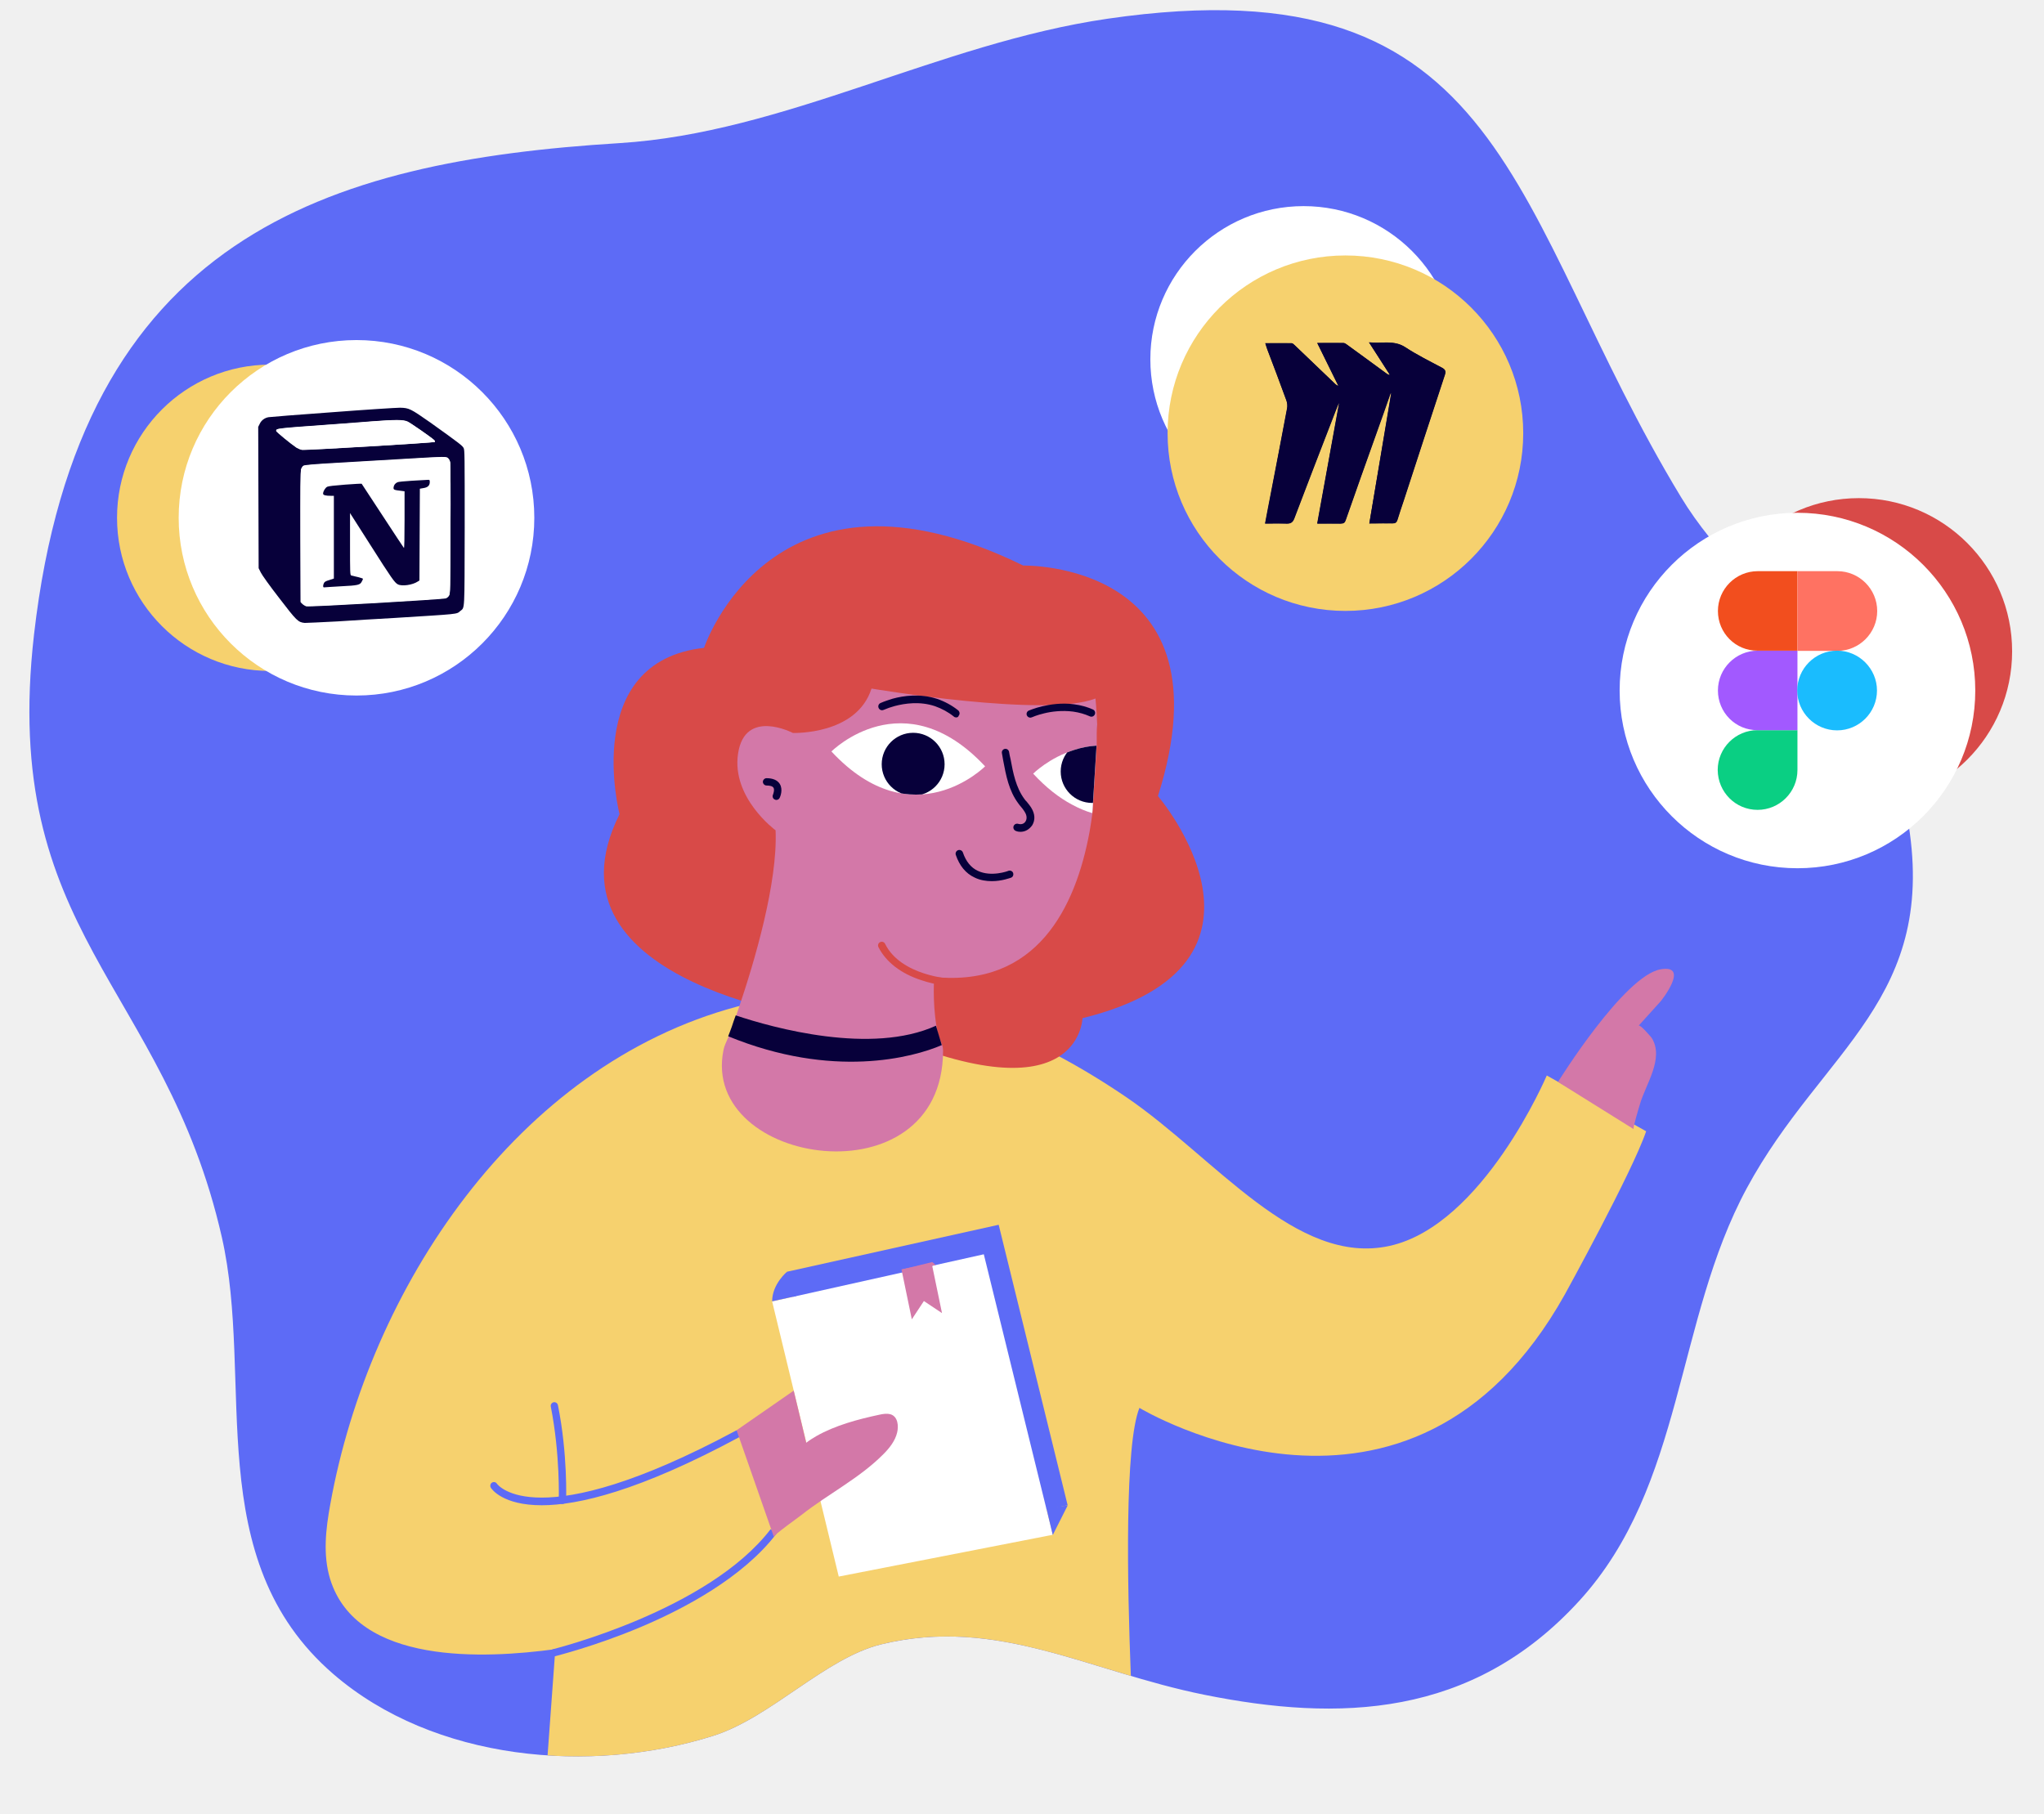
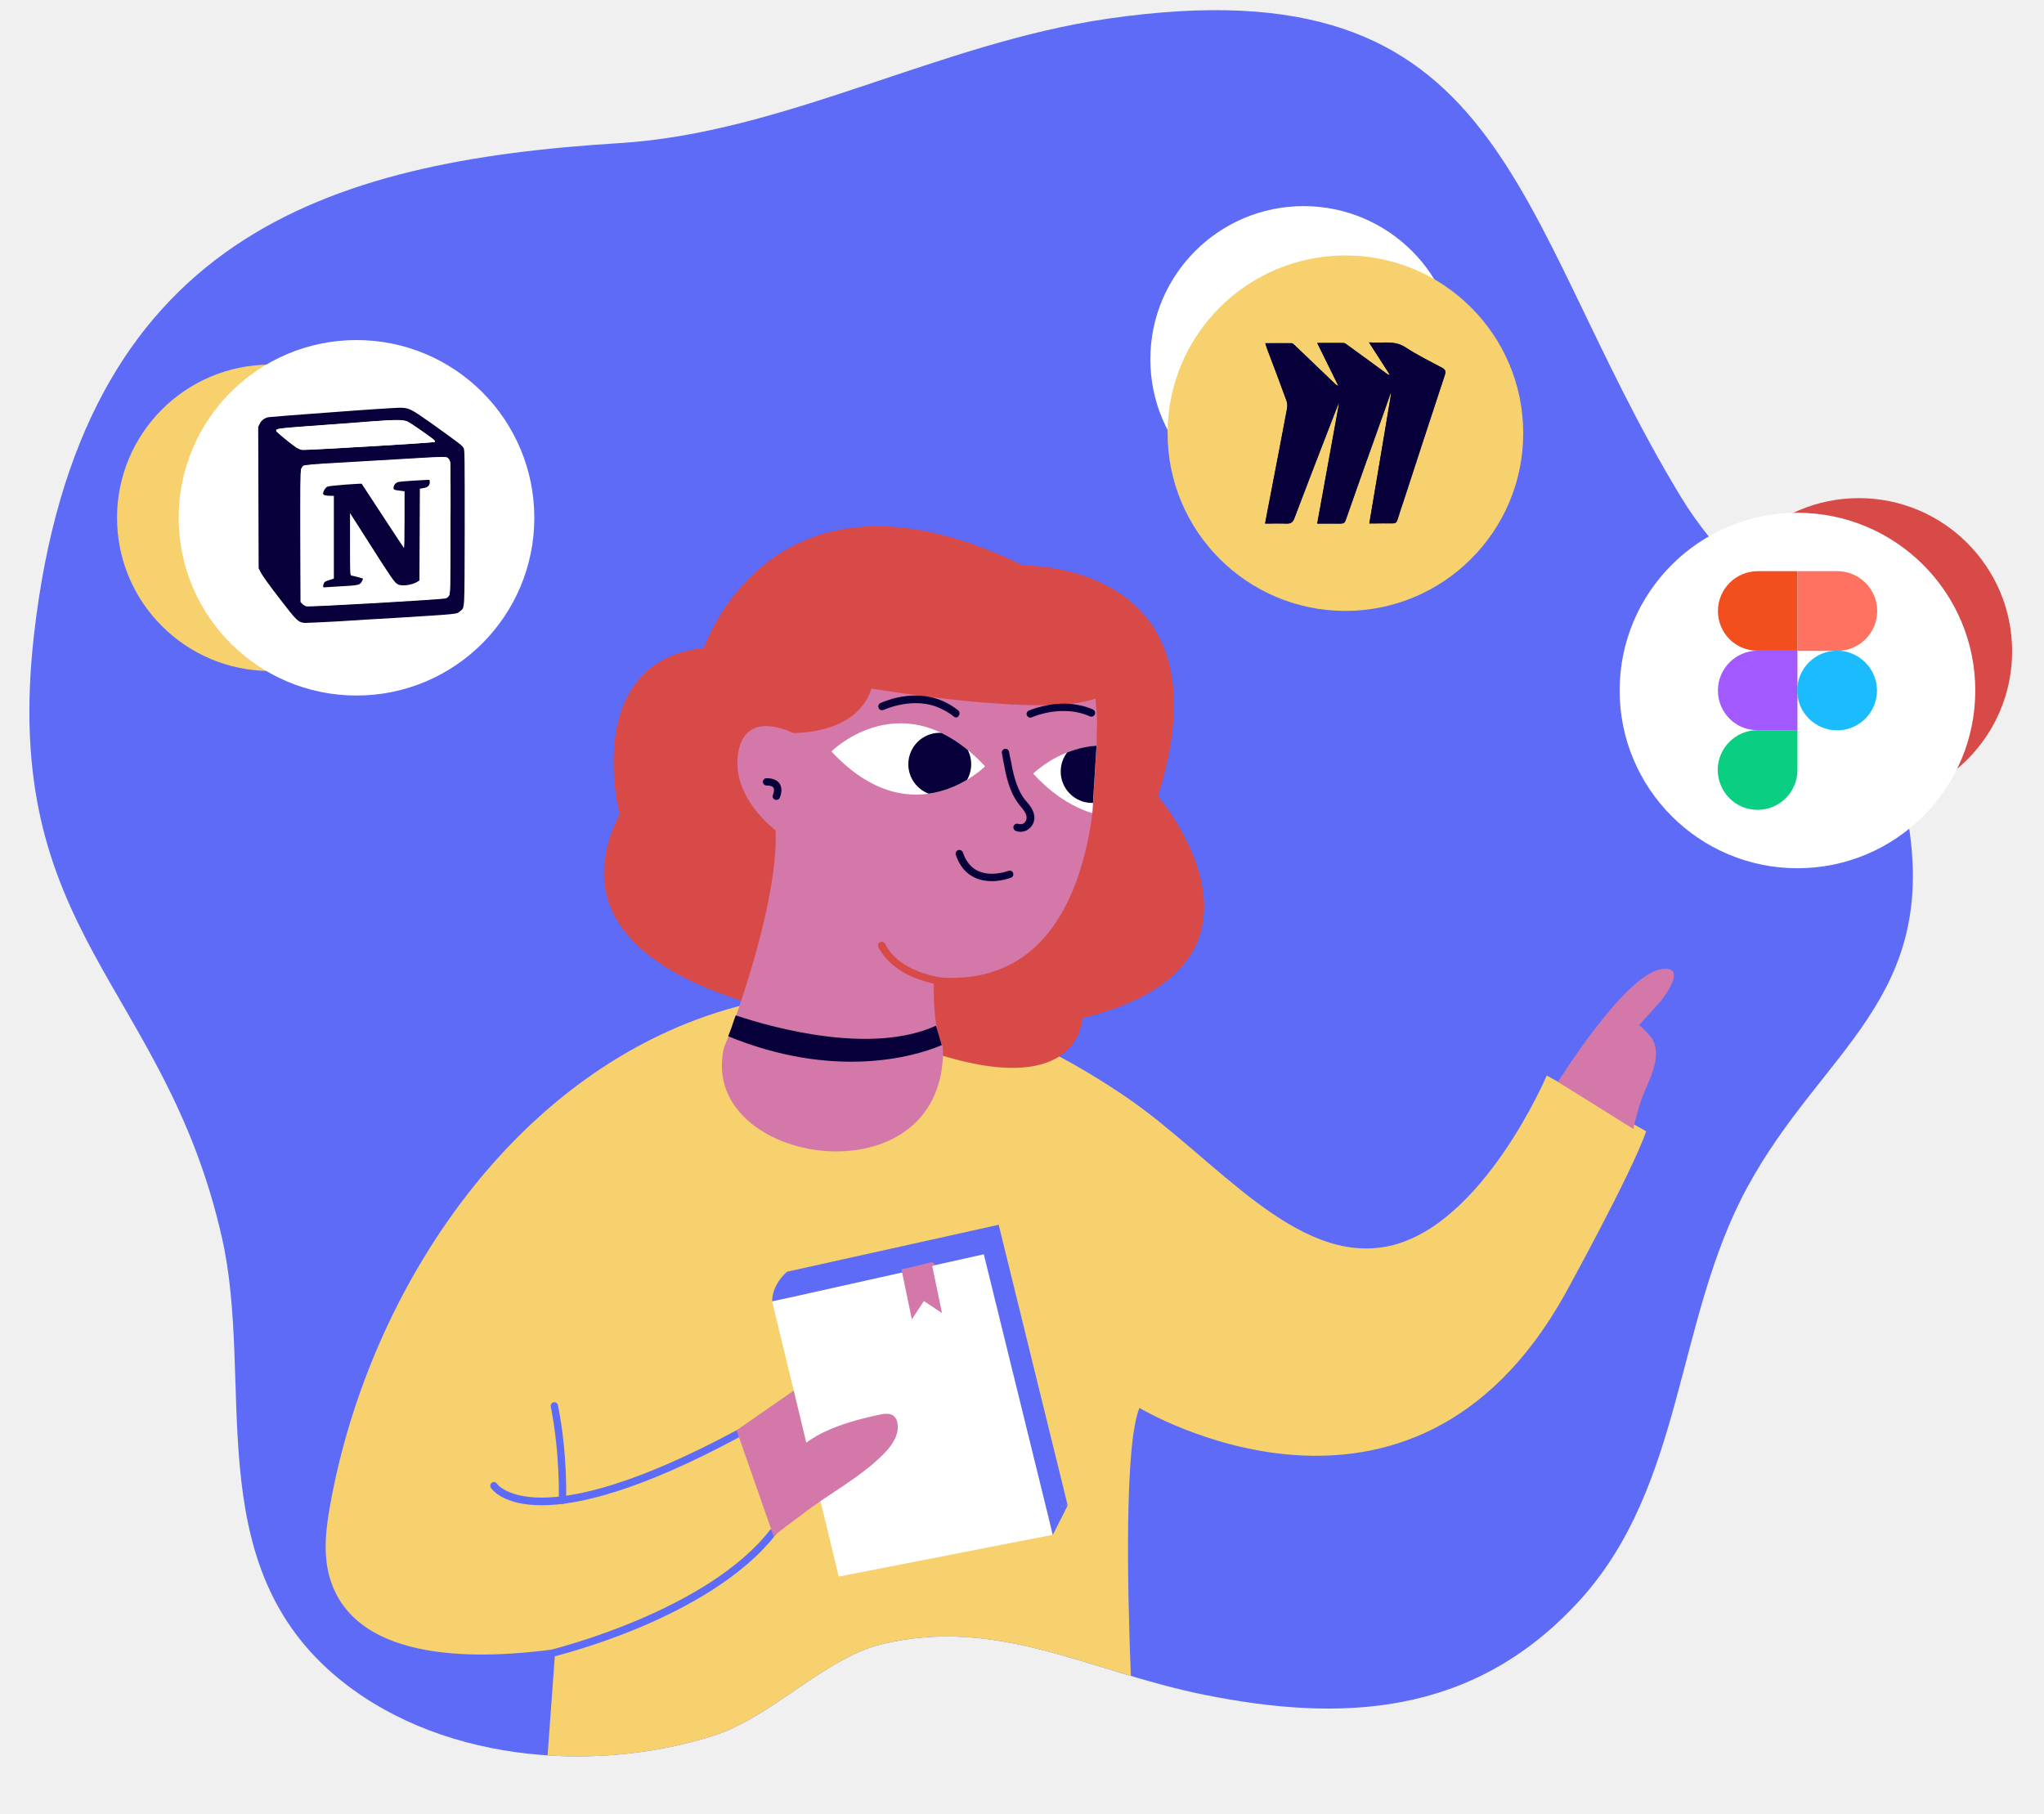
<svg xmlns="http://www.w3.org/2000/svg" width="818" height="726" viewBox="-10 0 840 750" fill="none">
  <g>
    <path id="blob" d="M1.55 262.312C-12.607 386.167 55.393 406.853 79.189 511.538C92.758 571.184 70.06 644.506 125.327 692.223C166.901 728.103 231.637 733.796 282.447 717.705C306.182 710.186 328.632 685.508 351.933 679.876C400.021 668.272 437.417 691.093 485.396 700.763C540.709 711.888 596.069 710.526 640.474 661.82C683.796 614.32 680.006 546.165 709.681 491.239C740.75 433.744 789.673 413.228 775.933 337.414C764.995 277.119 710.408 251.682 682.466 205.575C611.015 87.739 611.882 -16.544 445.339 7.748C375.667 17.913 311.705 54.984 243.581 59.177C122.449 66.681 20.333 97.997 1.55 262.312Z" fill="#5D6BF6" />
    <path d="M292.272 416.188C357.32 398.818 416.844 428.925 453.289 453.777C489.823 478.719 523.327 523.702 562 515.15C600.66 506.602 626.941 444.734 626.959 444.692L668.038 467.762C662.338 484.588 634.475 535.137 634.444 535.192C570.497 649.687 458.658 582.203 458.546 582.136C452.42 597.447 453.492 654.653 455.001 692.966C420.422 682.708 389.427 670.828 351.933 679.876C328.632 685.508 306.182 710.186 282.447 717.705C261.124 724.458 237.348 727.373 213.86 725.831L217.065 681.9C188.015 685.82 134.996 688.67 123.946 652.861C120.917 642.885 122.165 632.196 124.036 621.952C140.076 532.877 201.025 440.594 292.272 416.188Z" fill="#F6D16E" />
    <path d="M631.594 447.364C631.594 447.364 658.95 403.272 674.098 400.778C686.306 398.729 674.098 413.961 674.098 413.961L664.92 424.116C665.544 423.403 670.088 428.837 670.355 429.193C675.613 437.655 667.771 448.433 665.454 456.628C665.187 457.519 662.425 466.516 662.87 466.872C662.87 466.872 631.594 447.364 631.594 447.364Z" fill="#D378A8" />
    <path d="M347.429 425.095C347.429 425.095 337.805 428.391 331.122 422.067C331.122 422.067 207.975 407.815 243.618 336.643C243.618 336.643 227.312 273.577 278.548 267.877C278.548 267.877 306.706 182.987 410.517 233.85C410.517 233.85 497.04 231.801 466.209 329.161C466.209 329.161 525.555 398.64 435.021 420.998C434.932 420.998 434.309 464.378 347.429 425.095Z" fill="#D84A48" />
    <path d="M440.903 307.782V308.317L439.21 335.396C439.21 335.663 439.12 335.93 439.12 336.197C438.764 338.691 438.408 341.275 437.962 343.769C432.17 375.391 416.042 408.171 373.715 403.984C373.715 403.984 372.913 413.693 374.607 424.115C374.785 425.184 374.963 426.164 375.23 427.233C375.587 428.925 376.478 430.529 377.012 432.221C377.28 432.934 377.369 433.735 377.369 434.537C377.191 497.335 276.945 482.103 286.568 434.27C286.925 432.399 287.548 431.33 288.707 428.569C289.152 427.5 289.598 426.253 290.222 424.56C290.756 423.135 291.291 421.621 291.826 419.929C292.182 419.038 292.449 418.058 292.806 417.078C299.489 397.392 309.023 365.058 308.132 343.323C308.132 343.323 289.776 329.873 292.627 311.523C295.479 292.728 315.261 303.061 315.261 303.061C315.261 303.061 341.637 304.041 347.785 284.712C347.785 284.712 420.051 296.915 440.368 288.809C440.368 288.809 440.813 292.907 441.081 299.498C440.813 301.903 440.903 304.665 440.903 307.782Z" fill="#D378A8" />
    <path d="M331.211 310.722C364.894 346.887 394.745 316.868 394.745 316.868C361.062 280.793 331.211 310.722 331.211 310.722Z" fill="white" />
    <g clip-path="url(#clip-eye-left)">
      <g id="pupil-left">
-         <circle cx="365" cy="316" r="13" fill="#07003A" />
+         <circle cx="376" cy="316" r="13" fill="#07003A" />
      </g>
    </g>
    <path d="M440.814 308.317L439.121 335.396C439.121 335.663 439.031 335.93 439.031 336.197C436.269 335.396 433.507 334.238 430.566 332.634C425.398 329.873 420.052 325.775 414.616 319.896C414.616 319.896 421.299 313.216 431.814 310.009C434.576 309.118 437.606 308.495 440.814 308.317Z" fill="white" />
    <g clip-path="url(#clip-eye-right)">
      <g id="pupil-right">
        <circle cx="439" cy="319" r="13" fill="#07003A" />
      </g>
    </g>
    <path d="M308.4 330.763C308.222 330.763 307.955 330.674 307.776 330.585C306.974 330.229 306.707 329.338 307.063 328.537C307.242 328.091 307.776 326.488 307.242 325.686C306.796 324.974 305.46 324.795 304.39 324.795C303.588 324.795 302.875 324.083 302.875 323.281C302.875 322.479 303.588 321.767 304.39 321.767C306.974 321.767 308.846 322.569 309.826 324.083C311.341 326.488 310.004 329.516 309.826 329.873C309.558 330.496 308.935 330.763 308.4 330.763Z" fill="#07003A" />
    <path d="M397.507 364.346C395.279 364.346 392.695 363.989 390.378 362.831C386.725 361.139 384.141 357.932 382.626 353.478C382.359 352.677 382.804 351.786 383.606 351.519C384.408 351.251 385.299 351.697 385.567 352.498C386.814 356.151 388.864 358.734 391.715 360.07C397.329 362.742 404.279 360.159 404.368 360.07C405.17 359.803 406.061 360.159 406.329 360.961C406.596 361.762 406.24 362.653 405.438 362.92C405.081 363.009 401.695 364.346 397.507 364.346Z" fill="#07003A" />
    <path d="M409.359 343.947C408.735 343.947 408.111 343.858 407.487 343.591C406.686 343.323 406.24 342.433 406.507 341.631C406.775 340.829 407.666 340.384 408.468 340.651C409.715 341.007 410.874 340.651 411.497 339.582C412.299 338.246 411.765 336.643 411.052 335.574C410.606 334.861 410.072 334.149 409.448 333.436C409.091 332.991 408.735 332.634 408.468 332.189C404.547 326.933 403.389 320.609 402.23 314.463C402.052 313.483 401.874 312.414 401.695 311.434C401.517 310.633 402.052 309.831 402.854 309.653C403.656 309.475 404.458 310.009 404.636 310.811C404.814 311.791 404.992 312.859 405.26 313.839C406.329 319.629 407.487 325.597 410.963 330.318C411.23 330.764 411.586 331.12 411.943 331.476C412.567 332.278 413.279 333.08 413.814 333.97C415.418 336.554 415.507 339.048 414.26 341.186C413.012 342.967 411.319 343.947 409.359 343.947Z" fill="#07003A" />
    <path d="M382.805 296.648C382.448 296.648 382.092 296.559 381.824 296.292C379.508 294.421 376.834 292.996 374.072 292.016C367.745 289.879 361.508 290.858 357.409 291.927C355.805 292.373 354.201 292.907 352.775 293.531C351.973 293.887 351.082 293.531 350.726 292.729C350.369 291.927 350.726 291.037 351.528 290.68C353.132 289.968 354.825 289.433 356.518 288.899C361.062 287.652 367.924 286.672 374.963 288.988C378.082 290.057 381.022 291.66 383.606 293.709C384.23 294.243 384.408 295.223 383.874 295.847C383.696 296.47 383.25 296.648 382.805 296.648Z" fill="#07003A" />
    <path d="M413.458 296.737C412.834 296.737 412.3 296.381 412.032 295.847C411.676 295.045 412.032 294.154 412.834 293.798C412.923 293.798 415.062 292.818 418.448 292.016C421.567 291.304 426.379 290.502 431.547 291.215C434.309 291.571 436.893 292.283 439.299 293.352C440.101 293.709 440.458 294.599 440.101 295.401C439.745 296.203 438.854 296.559 438.052 296.203C435.913 295.223 433.596 294.599 431.19 294.243C426.468 293.62 422.012 294.243 419.161 294.956C416.131 295.668 414.171 296.559 414.171 296.559C413.903 296.648 413.636 296.737 413.458 296.737Z" fill="#07003A" />
    <path d="M312.855 525.84L340.3 639.679L428.873 622.398L400.359 506.422L312.855 525.84Z" fill="#5D6BF6" />
    <path d="M374.428 424.116C347.785 436.23 307.33 425.096 291.647 419.84C291.024 421.533 290.489 423.047 290.044 424.472C289.42 426.164 288.974 427.412 288.529 428.48C331.746 446.207 364.805 437.299 376.834 432.133L374.428 424.116Z" fill="#07003A" />
    <path d="M306.707 538.132L334.241 651.882L422.725 634.601L394.211 518.625L306.707 538.132Z" fill="white" />
    <path d="M380.488 407.726C380.221 407.726 374.785 407.459 368.458 405.321C359.904 402.56 353.756 397.75 350.637 391.603C350.28 390.891 350.548 389.911 351.35 389.555C352.063 389.198 353.043 389.466 353.399 390.267C359.993 403.539 380.399 404.697 380.577 404.697C381.379 404.697 382.092 405.41 382.003 406.301C382.003 407.103 381.29 407.726 380.488 407.726Z" fill="#D84A48" />
    <path d="M216.53 684.929L215.817 681.989C216.441 681.811 280.242 666.045 306.083 632.285L308.489 634.156C294.588 652.327 270.351 665.154 252.44 672.725C233.015 680.92 216.708 684.84 216.53 684.929Z" fill="#5D6BF6" />
    <path d="M211.451 622.398C195.322 622.398 190.778 615.717 190.421 615.183C189.976 614.47 190.154 613.49 190.867 613.045C191.58 612.6 192.471 612.778 192.916 613.49C193.184 613.847 209.223 635.759 291.648 591.578C292.361 591.221 293.341 591.489 293.697 592.201C294.054 592.914 293.786 593.894 293.073 594.25C251.727 616.519 226.51 622.398 211.451 622.398Z" fill="#5D6BF6" />
    <path d="M324.974 593.804C332.815 589.351 342.172 586.856 350.904 584.986C352.508 584.63 354.112 584.362 355.716 584.808C358.746 585.788 359.013 589.707 358.389 592.29C357.587 595.764 355.181 598.793 352.686 601.287C342.795 611.263 329.786 617.766 318.825 626.406C317.756 627.297 307.152 634.779 307.42 635.492L292.004 591.399L315.617 575.009L320.786 596.566C322.033 595.586 323.459 594.695 324.974 593.804Z" fill="#D378A8" />
    <path d="M220.005 621.863C219.114 621.863 218.49 621.15 218.49 620.26C218.49 620.082 219.114 601.554 215.194 581.601C215.015 580.799 215.55 579.997 216.352 579.819C217.154 579.641 217.956 580.176 218.134 580.977C222.233 601.287 221.52 620.171 221.52 620.349C221.52 621.24 220.807 621.863 220.005 621.863Z" fill="#5D6BF6" />
    <path d="M360.617 524.86L372.914 521.832L374.34 523.079L360.617 525.84V524.86Z" fill="#D378A8" />
    <path d="M428.873 622.488L422.725 634.691L420.052 623.556L428.873 622.488Z" fill="#5D6BF6" />
    <path d="M312.855 525.839C312.855 525.839 306.707 530.917 306.707 538.043H306.796L316.598 535.905L312.855 525.839Z" fill="#5D6BF6" />
    <path d="M372.646 522.277L366.943 523.435L365.874 523.702L360.171 524.86L364.448 545.525L369.438 537.954L376.923 542.942L372.646 522.277Z" fill="#D378A8" />
    <g id="balloon-figma">
      <path d="M755.988 332.636C790.978 332.636 819.343 304.28 819.343 269.303C819.343 234.325 790.978 205.97 755.988 205.97C720.997 205.97 692.632 234.325 692.632 269.303C692.632 304.28 720.997 332.636 755.988 332.636Z" fill="#D84A48" />
      <path d="M730.592 359.002C771.193 359.002 804.106 326.1 804.106 285.514C804.106 244.928 771.193 212.027 730.592 212.027C689.992 212.027 657.078 244.928 657.078 285.514C657.078 326.1 689.992 359.002 730.592 359.002Z" fill="white" />
      <path d="M714.107 334.863C723.196 334.863 730.592 327.469 730.592 318.384V301.905H714.107C705.018 301.905 697.622 309.298 697.622 318.384C697.712 327.558 705.018 334.863 714.107 334.863Z" fill="#0ACF83" />
      <path d="M697.712 285.515C697.712 276.429 705.108 269.036 714.197 269.036H730.593V301.905H714.107C705.018 301.994 697.712 294.601 697.712 285.515Z" fill="#A259FF" />
      <path d="M697.711 252.646C697.711 243.56 705.107 236.167 714.196 236.167H730.592V269.036H714.107C705.018 269.125 697.711 261.732 697.711 252.646Z" fill="#F24E1E" />
      <path d="M730.593 236.167H747.077C756.166 236.167 763.562 243.56 763.562 252.646C763.562 261.732 756.166 269.125 747.077 269.125H730.593V236.167Z" fill="#FF7262" />
      <path d="M763.473 285.515C763.473 294.601 756.077 301.994 746.988 301.994C737.899 301.994 730.503 294.601 730.503 285.515C730.503 276.429 737.899 269.036 746.988 269.036C756.077 269.036 763.473 276.518 763.473 285.515Z" fill="#1ABCFE" />
    </g>
    <g id="balloon-notion">
      <path d="M99.22 277.432C134.211 277.432 162.576 249.077 162.576 214.099C162.576 179.122 134.211 150.767 99.22 150.767C64.23 150.767 35.865 179.122 35.865 214.099C35.865 249.077 64.23 277.432 99.22 277.432Z" fill="#F6D16E" />
      <path d="M134.863 287.587C175.463 287.587 208.376 254.686 208.376 214.1C208.376 173.514 175.463 140.612 134.863 140.612C94.262 140.612 61.349 173.514 61.349 214.1C61.349 254.686 94.262 287.587 134.863 287.587Z" fill="white" />
      <path d="M179.15 185.239C179.596 186.13 179.596 188.089 179.596 218.197C179.506 253.649 179.685 251.066 177.724 252.669C176.209 254.005 177.546 253.827 150.457 255.52C144.131 255.876 133.527 256.499 126.933 256.945C120.339 257.301 114.28 257.568 113.478 257.568C110.715 257.301 110.181 256.767 102.874 247.236C99.131 242.425 95.745 237.704 95.3 236.725L94.409 234.943L94.32 205.726L94.231 176.509L94.854 175.262C95.478 173.837 96.904 172.768 98.508 172.501C99.042 172.412 110.894 171.432 124.794 170.452C138.695 169.383 151.348 168.582 152.863 168.582C156.606 168.671 157.14 168.938 165.427 174.728C177.635 183.457 178.615 184.259 179.15 185.239ZM173.714 219.088C173.804 204.568 173.714 192.098 173.625 191.385C173.536 190.672 173.18 189.871 172.823 189.514C172.021 188.713 172.021 188.713 155.269 189.693C148.23 190.138 135.933 190.851 128.002 191.296C116.686 191.919 113.389 192.276 112.943 192.543C112.587 192.721 112.141 193.434 111.963 193.968C111.696 194.681 111.696 203.054 111.696 221.938L111.785 248.839L112.498 249.551C112.854 249.908 113.656 250.353 114.101 250.531C115.26 250.888 170.685 247.681 171.843 247.236C172.289 247.057 172.823 246.612 173.091 246.167C173.625 245.543 173.625 244.029 173.714 219.088ZM167.21 182.745C167.388 182.567 167.299 182.299 166.942 181.943C165.695 180.785 157.14 174.817 155.982 174.283C154.2 173.481 151.259 173.481 141.458 174.193C136.913 174.55 129.517 175.084 125.062 175.441C101.448 177.133 101.716 177.133 101.716 178.113C101.716 178.469 107.686 183.368 110.181 185.061C110.804 185.417 111.785 185.862 112.498 185.951C113.923 186.219 166.853 183.012 167.21 182.745Z" fill="#07003A" />
      <path d="M173.625 191.385C173.714 192.098 173.803 204.479 173.714 219.087C173.625 244.029 173.625 245.543 173.09 246.345C172.823 246.79 172.288 247.235 171.842 247.414C170.684 247.859 115.259 251.066 114.101 250.709C113.566 250.531 112.853 250.086 112.497 249.73L111.784 249.017L111.695 222.116C111.606 203.232 111.695 194.859 111.962 194.146C112.14 193.612 112.586 192.899 112.942 192.721C113.477 192.365 116.685 192.098 128.001 191.474C135.932 191.029 148.229 190.316 155.268 189.871C172.021 188.802 171.932 188.802 172.823 189.692C173.179 189.96 173.536 190.672 173.625 191.385ZM162.575 201.807C164.357 201.45 165.159 200.649 165.159 199.313C165.159 198.422 165.07 198.333 164.268 198.422C163.734 198.422 160.882 198.6 157.942 198.778C154.912 198.956 152.239 199.224 151.971 199.402C151.08 199.847 150.457 200.649 150.368 201.54C150.278 202.43 150.546 202.608 153.575 202.965L154.912 203.143V214.99C154.912 222.027 154.823 226.748 154.645 226.57C154.466 226.392 150.546 220.424 145.823 213.208C141.1 205.993 137.18 200.114 137.18 200.025C137.09 199.936 134.061 200.114 130.407 200.382C125.863 200.649 123.457 201.005 122.922 201.272C122.12 201.718 121.229 203.143 121.229 204.123C121.229 204.746 122.299 205.014 124.526 205.014H125.685V239.219L123.813 239.842C122.299 240.288 121.853 240.555 121.586 241.089C121.14 242.069 121.14 242.871 121.586 242.871C121.764 242.871 124.883 242.693 128.536 242.425C135.665 241.98 136.467 241.802 137.269 240.377C137.536 239.931 137.714 239.486 137.714 239.308C137.714 239.219 136.734 238.862 135.576 238.595C134.417 238.328 133.17 238.061 132.902 237.972C132.457 237.793 132.368 236.992 132.368 224.967V212.14L140.833 225.412C149.744 239.308 150.813 240.911 152.15 241.624C153.843 242.514 158.12 241.891 160.348 240.466L161.06 240.02L161.15 221.047L161.239 202.074L162.575 201.807Z" fill="white" />
      <path d="M166.942 181.944C167.298 182.3 167.387 182.567 167.209 182.745C166.853 183.102 113.923 186.219 112.408 186.041C111.695 185.952 110.715 185.507 110.091 185.151C107.685 183.547 101.626 178.559 101.626 178.203C101.626 177.223 101.448 177.223 124.972 175.53C129.517 175.263 136.913 174.64 141.368 174.283C151.17 173.482 154.021 173.571 155.892 174.372C157.14 174.818 165.694 180.786 166.942 181.944Z" fill="white" />
      <path d="M165.16 199.313C165.16 200.738 164.358 201.54 162.576 201.807L161.061 202.074L160.972 221.047L160.883 240.021L160.17 240.466C158.031 241.891 153.665 242.515 151.972 241.624C150.635 240.911 149.477 239.308 140.655 225.412L132.19 212.14V224.967C132.19 236.903 132.19 237.794 132.725 237.972C132.992 238.061 134.15 238.328 135.398 238.595C136.556 238.863 137.537 239.219 137.537 239.308C137.537 239.486 137.358 239.932 137.091 240.377C136.378 241.891 135.576 242.069 128.358 242.426C124.705 242.604 121.586 242.871 121.408 242.871C120.963 242.871 120.963 241.98 121.408 241.089C121.675 240.555 122.121 240.288 123.636 239.842L125.507 239.219V205.014H124.349C122.121 205.014 121.052 204.747 121.052 204.123C121.052 203.143 121.943 201.718 122.745 201.273C123.279 201.005 125.685 200.738 130.23 200.382C133.883 200.115 137.002 199.937 137.002 200.026C137.091 200.115 140.923 205.994 145.645 213.209C150.368 220.424 154.289 226.392 154.467 226.57C154.645 226.748 154.734 222.027 154.734 214.99V203.143L153.398 202.965C150.368 202.609 150.101 202.52 150.19 201.54C150.279 200.649 150.814 199.847 151.794 199.402C152.061 199.224 154.734 198.957 157.764 198.779C160.705 198.6 163.645 198.422 164.091 198.422C165.071 198.333 165.16 198.422 165.16 199.313Z" fill="#07003A" />
    </g>
    <g id="balloon-miro">
      <path d="M526.418 211.893C561.408 211.893 589.774 183.538 589.774 148.561C589.774 113.583 561.408 85.228 526.418 85.228C491.428 85.228 463.062 113.583 463.062 148.561C463.062 183.538 491.428 211.893 526.418 211.893Z" fill="white" />
      <path d="M543.704 252.601C584.305 252.601 617.218 219.699 617.218 179.113C617.218 138.527 584.305 105.626 543.704 105.626C503.103 105.626 470.19 138.527 470.19 179.113C470.19 219.699 503.103 252.601 543.704 252.601Z" fill="#F6D16E" />
      <path d="M553.596 216.435C557.071 216.435 560.19 216.346 563.219 216.435C564.378 216.435 564.912 216.078 565.269 214.92C566.071 212.248 566.962 209.665 567.853 206.993C573.467 189.623 579.17 172.342 584.872 154.972C585.318 153.547 585.051 152.835 583.714 152.122C578.635 149.361 573.378 146.777 568.566 143.66C563.843 140.542 558.942 142.235 553.507 141.611C556.625 146.421 559.388 150.786 562.15 155.062C561.615 155.062 561.259 154.794 560.902 154.616C555.467 150.608 550.031 146.688 544.685 142.769C544.15 142.413 543.526 141.878 542.992 141.878C539.517 141.789 536.041 141.878 532.121 141.878C535.15 148.025 538.002 153.814 540.853 159.604C540.319 159.426 539.962 159.159 539.606 158.892C533.992 153.547 528.467 148.203 522.854 142.858C522.497 142.502 521.962 141.967 521.517 141.967C517.953 141.878 514.477 141.967 510.646 141.967C511.002 143.036 511.18 143.749 511.448 144.462C514.121 151.498 516.794 158.535 519.378 165.662C519.735 166.641 519.913 167.888 519.646 168.957C517.418 180.626 515.19 192.295 512.963 203.964C512.161 208.062 511.448 212.159 510.557 216.524C513.586 216.524 516.438 216.435 519.289 216.524C521.16 216.613 522.052 215.989 522.675 214.208C527.844 200.49 533.19 186.772 538.447 173.144C539.249 171.006 540.051 168.957 540.942 166.82C541.031 166.82 541.031 166.909 541.121 166.909C538.091 183.299 535.15 199.778 532.121 216.524C535.596 216.524 538.715 216.524 541.833 216.524C542.992 216.524 543.526 216.167 543.883 215.01C548.071 202.984 552.348 190.959 556.625 179.023C558.586 173.589 560.546 168.067 562.417 162.633C562.506 162.633 562.596 162.722 562.685 162.722C559.655 180.448 556.714 198.263 553.596 216.435Z" fill="#07003A" />
      <path d="M553.595 216.436C556.625 198.265 559.655 180.45 562.595 162.634C562.506 162.634 562.417 162.545 562.328 162.545C560.368 167.979 558.407 173.502 556.536 178.935C552.259 190.96 547.982 202.897 543.794 214.922C543.437 215.991 542.902 216.436 541.744 216.436C538.625 216.347 535.507 216.436 532.031 216.436C535.061 199.69 538.091 183.3 541.031 166.821C540.942 166.821 540.942 166.732 540.853 166.732C540.051 168.87 539.16 170.918 538.358 173.056C533.101 186.774 527.754 200.403 522.586 214.12C521.873 215.902 521.071 216.525 519.2 216.436C516.348 216.258 513.586 216.436 510.467 216.436C511.269 212.071 512.071 207.974 512.873 203.876C515.101 192.208 517.418 180.539 519.556 168.87C519.734 167.801 519.645 166.554 519.289 165.574C516.705 158.448 514.032 151.411 511.358 144.374C511.091 143.661 510.913 142.949 510.556 141.88C514.299 141.88 517.863 141.88 521.428 141.88C521.873 141.88 522.319 142.414 522.764 142.77C528.378 148.115 533.903 153.46 539.516 158.804C539.873 159.16 540.229 159.428 540.764 159.517C537.912 153.727 535.061 147.937 532.031 141.791C535.952 141.791 539.427 141.791 542.902 141.791C543.526 141.791 544.061 142.325 544.596 142.681C550.031 146.601 555.467 150.609 560.813 154.528C561.17 154.796 561.526 154.974 562.061 154.974C559.298 150.609 556.536 146.334 553.417 141.523C558.764 142.147 563.754 140.455 568.476 143.572C573.288 146.779 578.546 149.362 583.625 152.034C584.961 152.747 585.229 153.46 584.783 154.885C579.08 172.165 573.466 189.535 567.764 206.905C566.872 209.577 565.981 212.161 565.179 214.833C564.823 215.991 564.288 216.347 563.13 216.347C560.189 216.347 557.16 216.436 553.595 216.436Z" fill="#07003A" />
    </g>
  </g>
  <defs>
    <clipPath id="clip-eye-left">
      <path d="M331.211 310.722C364.894 346.887 394.745 316.868 394.745 316.868C361.062 280.793 331.211 310.722 331.211 310.722Z" />
    </clipPath>
    <clipPath id="clip-eye-right">
      <path d="M440.814 308.317L439.121 335.396C439.121 335.663 439.031 335.93 439.031 336.197C436.269 335.396 433.507 334.238 430.566 332.634C425.398 329.873 420.052 325.775 414.616 319.896C414.616 319.896 421.299 313.216 431.814 310.009C434.576 309.118 437.606 308.495 440.814 308.317Z" />
    </clipPath>
  </defs>
</svg>
